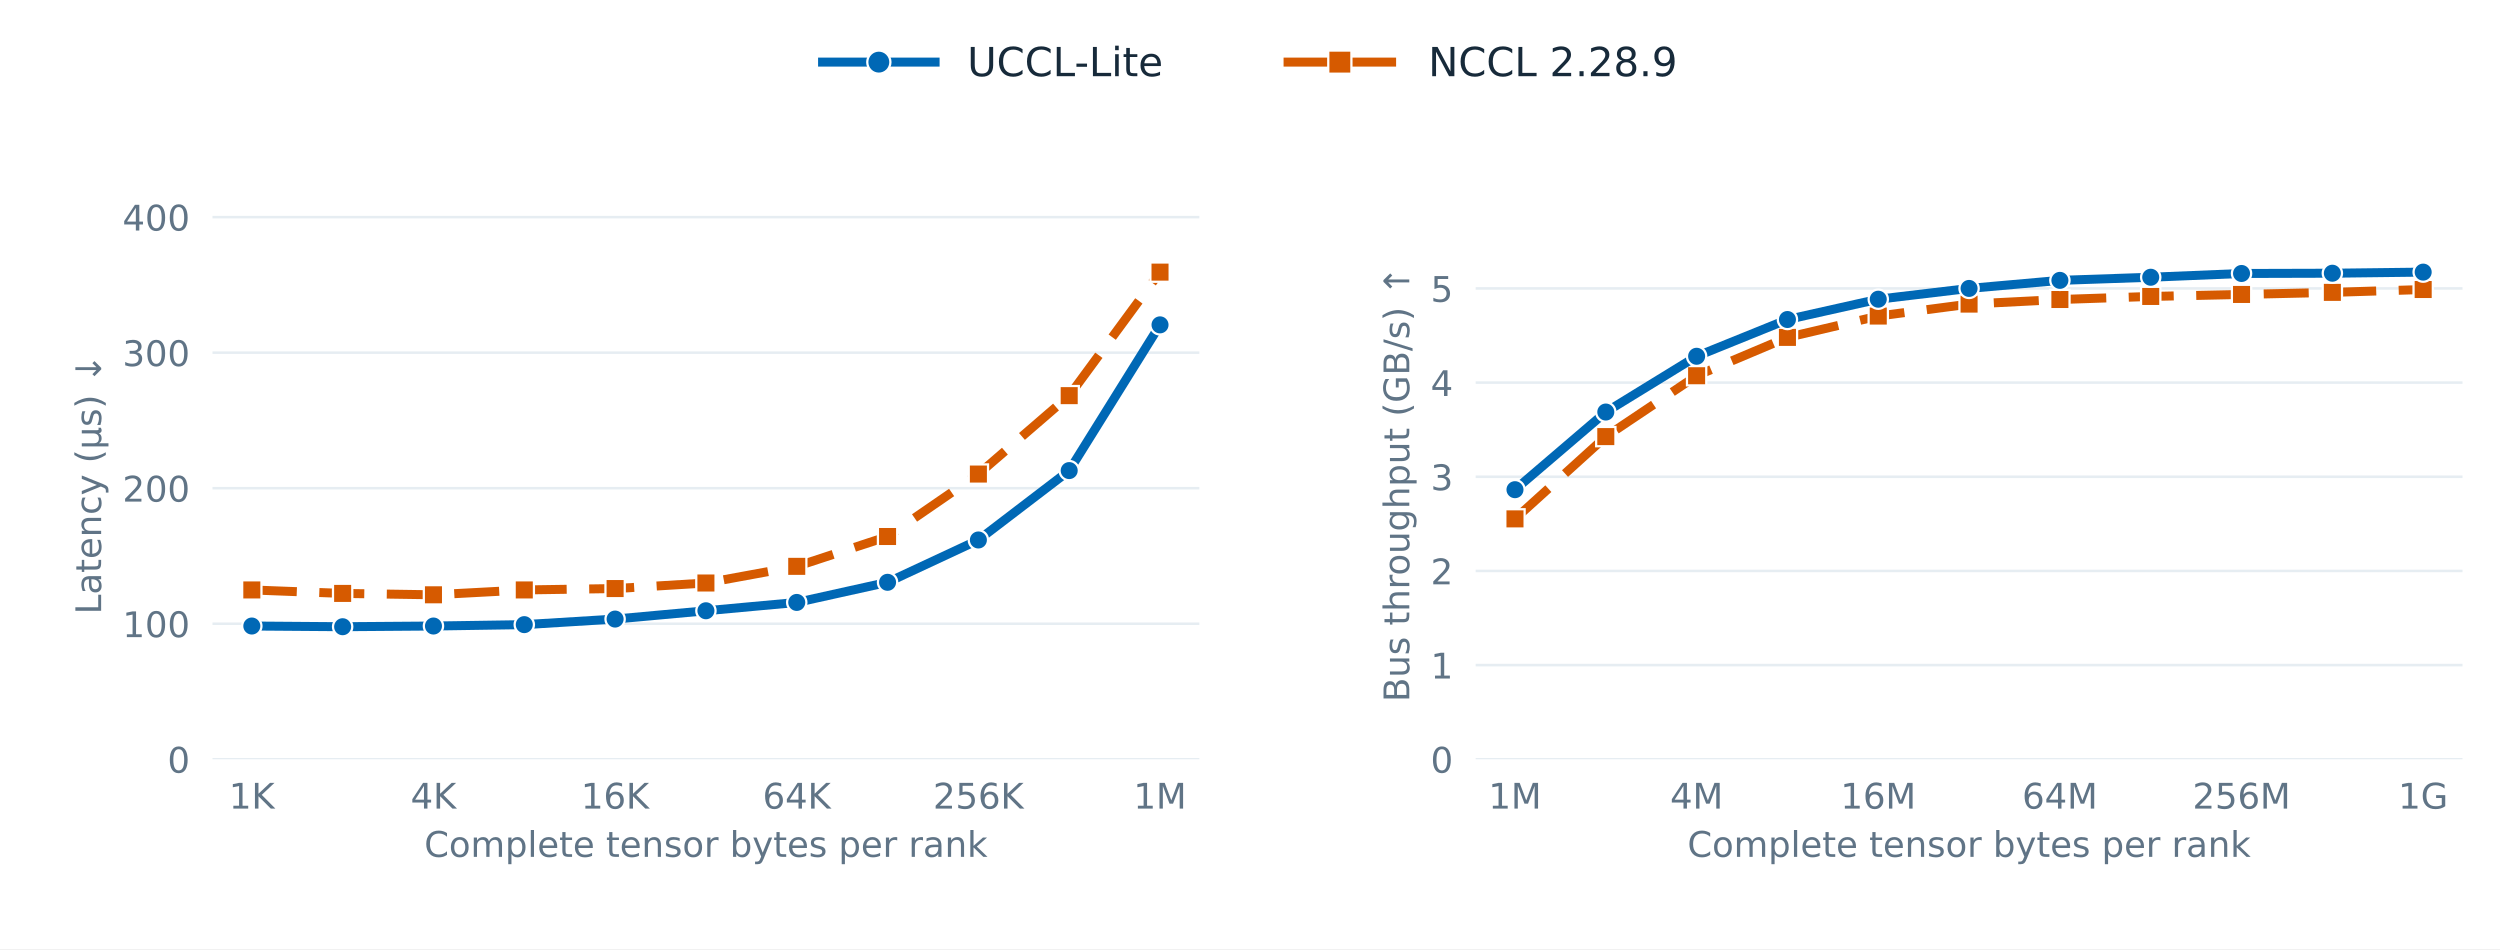
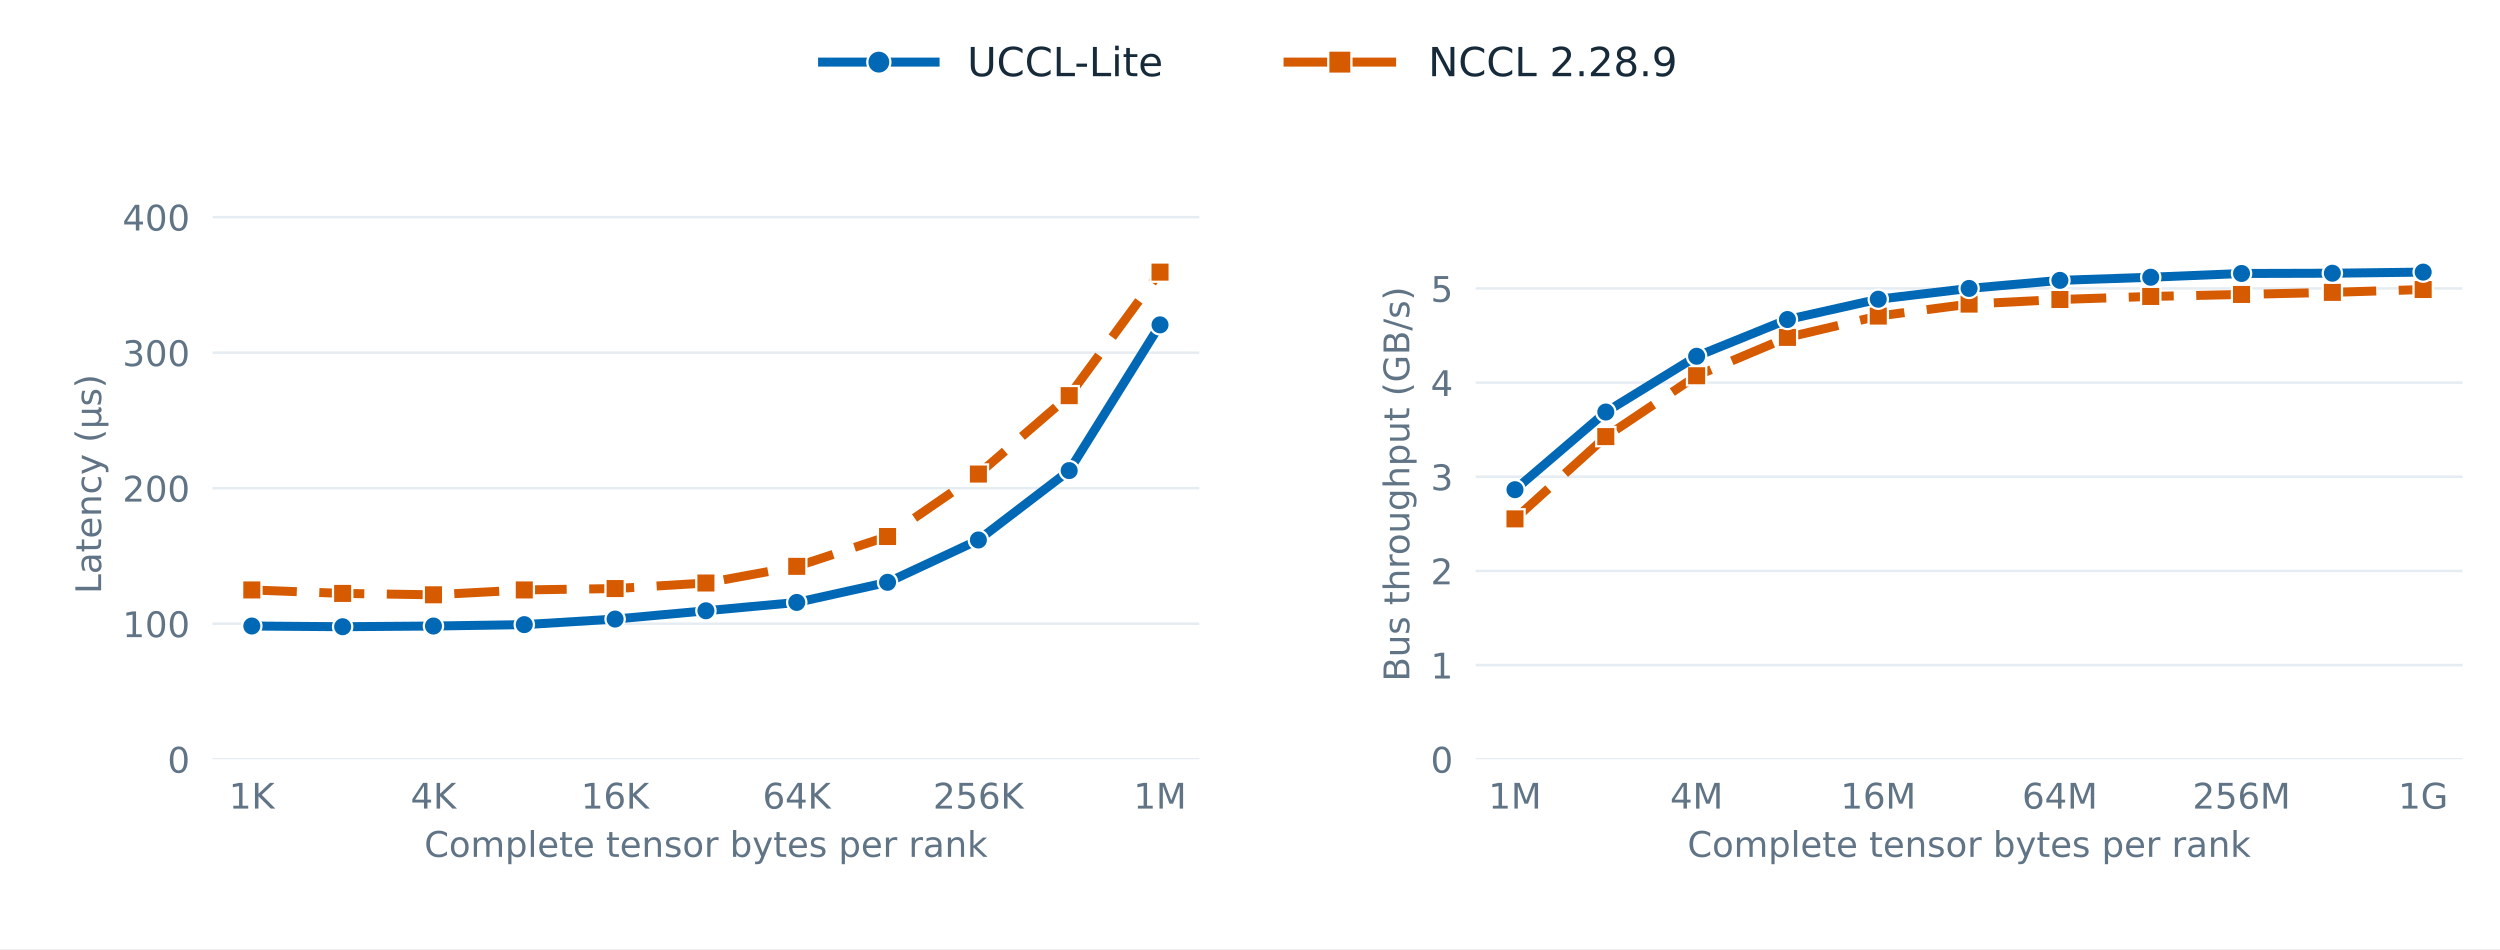
<svg xmlns="http://www.w3.org/2000/svg" xmlns:xlink="http://www.w3.org/1999/xlink" width="777.6pt" height="295.2pt" viewBox="0 0 777.6 295.2" version="1.1">
  <defs>
    <style type="text/css">*{stroke-linejoin: round; stroke-linecap: butt}</style>
  </defs>
  <g id="figure_1">
    <g id="patch_1">
      <path d="M 0 295.2 L 777.6 295.2 L 777.6 0 L 0 0 z " style="fill: #ffffff" />
    </g>
    <g id="axes_1">
      <g id="patch_2">
        <path d="M 66.096 236.16 L 373.043 236.16 L 373.043 64.944 L 66.096 64.944 z " style="fill: #ffffff" />
      </g>
      <g id="matplotlib.axis_1">
        <g id="xtick_1">
          <g id="line2d_1" />
          <g id="text_1">
            <text style="font-size: 11px; font-family: 'DejaVu Sans'; text-anchor: middle; fill: #607486" x="78.327" y="251.517" transform="rotate(-0 78.32651 251.5174)">1K</text>
          </g>
        </g>
        <g id="xtick_2">
          <g id="line2d_2" />
          <g id="text_2">
            <text style="font-size: 11px; font-family: 'DejaVu Sans'; text-anchor: middle; fill: #607486" x="134.824" y="251.517" transform="rotate(-0 134.8238 251.5174)">4K</text>
          </g>
        </g>
        <g id="xtick_3">
          <g id="line2d_3" />
          <g id="text_3">
            <text style="font-size: 11px; font-family: 'DejaVu Sans'; text-anchor: middle; fill: #607486" x="191.321" y="251.517" transform="rotate(-0 191.3211 251.5174)">16K</text>
          </g>
        </g>
        <g id="xtick_4">
          <g id="line2d_4" />
          <g id="text_4">
            <text style="font-size: 11px; font-family: 'DejaVu Sans'; text-anchor: middle; fill: #607486" x="247.818" y="251.517" transform="rotate(-0 247.8183 251.5174)">64K</text>
          </g>
        </g>
        <g id="xtick_5">
          <g id="line2d_5" />
          <g id="text_5">
            <text style="font-size: 11px; font-family: 'DejaVu Sans'; text-anchor: middle; fill: #607486" x="304.316" y="251.517" transform="rotate(-0 304.3156 251.5174)">256K</text>
          </g>
        </g>
        <g id="xtick_6">
          <g id="line2d_6" />
          <g id="text_6">
            <text style="font-size: 11px; font-family: 'DejaVu Sans'; text-anchor: middle; fill: #607486" x="360.813" y="251.517" transform="rotate(-0 360.8129 251.5174)">1M</text>
          </g>
        </g>
        <g id="text_7">
          <text style="font-size: 11px; font-family: 'DejaVu Sans'; text-anchor: middle; fill: #607486" x="219.57" y="266.518" transform="rotate(-0 219.5697 266.5183)">Complete tensor bytes per rank</text>
        </g>
      </g>
      <g id="matplotlib.axis_2">
        <g id="ytick_1">
          <g id="line2d_7">
            <path d="M 66.096 236.16 L 373.043 236.16 " clip-path="url(#pcc9501a2ec)" style="fill: none; stroke: #e6edf2; stroke-width: 0.8; stroke-linecap: square" />
          </g>
          <g id="line2d_8" />
          <g id="text_8">
            <text style="font-size: 11px; font-family: 'DejaVu Sans'; text-anchor: end; fill: #607486" x="59.096" y="240.339" transform="rotate(-0 59.096 240.3387)">0</text>
          </g>
        </g>
        <g id="ytick_2">
          <g id="line2d_9">
            <path d="M 66.096 194.004 L 373.043 194.004 " clip-path="url(#pcc9501a2ec)" style="fill: none; stroke: #e6edf2; stroke-width: 0.8; stroke-linecap: square" />
          </g>
          <g id="line2d_10" />
          <g id="text_9">
            <text style="font-size: 11px; font-family: 'DejaVu Sans'; text-anchor: end; fill: #607486" x="59.096" y="198.183" transform="rotate(-0 59.096 198.1828)">100</text>
          </g>
        </g>
        <g id="ytick_3">
          <g id="line2d_11">
            <path d="M 66.096 151.848 L 373.043 151.848 " clip-path="url(#pcc9501a2ec)" style="fill: none; stroke: #e6edf2; stroke-width: 0.8; stroke-linecap: square" />
          </g>
          <g id="line2d_12" />
          <g id="text_10">
            <text style="font-size: 11px; font-family: 'DejaVu Sans'; text-anchor: end; fill: #607486" x="59.096" y="156.027" transform="rotate(-0 59.096 156.0268)">200</text>
          </g>
        </g>
        <g id="ytick_4">
          <g id="line2d_13">
            <path d="M 66.096 109.692 L 373.043 109.692 " clip-path="url(#pcc9501a2ec)" style="fill: none; stroke: #e6edf2; stroke-width: 0.8; stroke-linecap: square" />
          </g>
          <g id="line2d_14" />
          <g id="text_11">
            <text style="font-size: 11px; font-family: 'DejaVu Sans'; text-anchor: end; fill: #607486" x="59.096" y="113.871" transform="rotate(-0 59.096 113.8709)">300</text>
          </g>
        </g>
        <g id="ytick_5">
          <g id="line2d_15">
            <path d="M 66.096 67.536 L 373.043 67.536 " clip-path="url(#pcc9501a2ec)" style="fill: none; stroke: #e6edf2; stroke-width: 0.8; stroke-linecap: square" />
          </g>
          <g id="line2d_16" />
          <g id="text_12">
            <text style="font-size: 11px; font-family: 'DejaVu Sans'; text-anchor: end; fill: #607486" x="59.096" y="71.715" transform="rotate(-0 59.096 71.71493)">400</text>
          </g>
        </g>
        <g id="text_13">
-           <text style="font-size: 11px; font-family: 'DejaVu Sans'; text-anchor: middle; fill: #607486" x="31.457" y="150.552" transform="rotate(-90 31.45717 150.552)">Latency (µs) ↓</text>
+           <text style="font-size: 11px; font-family: 'DejaVu Sans'; text-anchor: middle; fill: #607486" x="31.457" y="150.552" transform="rotate(-90 31.45717 150.552)">Latency (µs)</text>
        </g>
      </g>
      <g id="line2d_17">
        <path d="M 78.327 183.495 L 106.575 184.575 L 134.824 185.006 L 163.072 183.495 L 191.321 183.064 L 219.57 181.337 L 247.818 176.157 L 276.067 166.876 L 304.316 147.45 L 332.564 123.061 L 360.813 84.641 " clip-path="url(#pcc9501a2ec)" style="fill: none; stroke-dasharray: 14,7; stroke-dashoffset: 0; stroke: #d65a00; stroke-width: 2.8" />
        <defs>
          <path id="mbd1e659322" d="M -3 3 L 3 3 L 3 -3 L -3 -3 z " style="stroke: #ffffff; stroke-width: 0.7; stroke-linejoin: miter" />
        </defs>
        <g clip-path="url(#pcc9501a2ec)">
          <use xlink:href="#mbd1e659322" x="78.327" y="183.495" style="fill: #d65a00; stroke: #ffffff; stroke-width: 0.7; stroke-linejoin: miter" />
          <use xlink:href="#mbd1e659322" x="106.575" y="184.575" style="fill: #d65a00; stroke: #ffffff; stroke-width: 0.7; stroke-linejoin: miter" />
          <use xlink:href="#mbd1e659322" x="134.824" y="185.006" style="fill: #d65a00; stroke: #ffffff; stroke-width: 0.7; stroke-linejoin: miter" />
          <use xlink:href="#mbd1e659322" x="163.072" y="183.495" style="fill: #d65a00; stroke: #ffffff; stroke-width: 0.7; stroke-linejoin: miter" />
          <use xlink:href="#mbd1e659322" x="191.321" y="183.064" style="fill: #d65a00; stroke: #ffffff; stroke-width: 0.7; stroke-linejoin: miter" />
          <use xlink:href="#mbd1e659322" x="219.57" y="181.337" style="fill: #d65a00; stroke: #ffffff; stroke-width: 0.7; stroke-linejoin: miter" />
          <use xlink:href="#mbd1e659322" x="247.818" y="176.157" style="fill: #d65a00; stroke: #ffffff; stroke-width: 0.7; stroke-linejoin: miter" />
          <use xlink:href="#mbd1e659322" x="276.067" y="166.876" style="fill: #d65a00; stroke: #ffffff; stroke-width: 0.7; stroke-linejoin: miter" />
          <use xlink:href="#mbd1e659322" x="304.316" y="147.45" style="fill: #d65a00; stroke: #ffffff; stroke-width: 0.7; stroke-linejoin: miter" />
          <use xlink:href="#mbd1e659322" x="332.564" y="123.061" style="fill: #d65a00; stroke: #ffffff; stroke-width: 0.7; stroke-linejoin: miter" />
          <use xlink:href="#mbd1e659322" x="360.813" y="84.641" style="fill: #d65a00; stroke: #ffffff; stroke-width: 0.7; stroke-linejoin: miter" />
        </g>
      </g>
      <g id="line2d_18">
        <path d="M 78.327 194.719 L 106.575 194.935 L 134.824 194.719 L 163.072 194.287 L 191.321 192.554 L 219.57 189.971 L 247.818 187.381 L 276.067 181.121 L 304.316 167.955 L 332.564 146.371 L 360.813 101.045 " clip-path="url(#pcc9501a2ec)" style="fill: none; stroke: #0068b5; stroke-width: 2.8; stroke-linecap: square" />
        <defs>
          <path id="me8a90994ab" d="M 0 3 C 0.796 3 1.559 2.684 2.121 2.121 C 2.684 1.559 3 0.796 3 0 C 3 -0.796 2.684 -1.559 2.121 -2.121 C 1.559 -2.684 0.796 -3 0 -3 C -0.796 -3 -1.559 -2.684 -2.121 -2.121 C -2.684 -1.559 -3 -0.796 -3 0 C -3 0.796 -2.684 1.559 -2.121 2.121 C -1.559 2.684 -0.796 3 0 3 z " style="stroke: #ffffff; stroke-width: 0.7" />
        </defs>
        <g clip-path="url(#pcc9501a2ec)">
          <use xlink:href="#me8a90994ab" x="78.327" y="194.719" style="fill: #0068b5; stroke: #ffffff; stroke-width: 0.7" />
          <use xlink:href="#me8a90994ab" x="106.575" y="194.935" style="fill: #0068b5; stroke: #ffffff; stroke-width: 0.7" />
          <use xlink:href="#me8a90994ab" x="134.824" y="194.719" style="fill: #0068b5; stroke: #ffffff; stroke-width: 0.7" />
          <use xlink:href="#me8a90994ab" x="163.072" y="194.287" style="fill: #0068b5; stroke: #ffffff; stroke-width: 0.7" />
          <use xlink:href="#me8a90994ab" x="191.321" y="192.554" style="fill: #0068b5; stroke: #ffffff; stroke-width: 0.7" />
          <use xlink:href="#me8a90994ab" x="219.57" y="189.971" style="fill: #0068b5; stroke: #ffffff; stroke-width: 0.7" />
          <use xlink:href="#me8a90994ab" x="247.818" y="187.381" style="fill: #0068b5; stroke: #ffffff; stroke-width: 0.7" />
          <use xlink:href="#me8a90994ab" x="276.067" y="181.121" style="fill: #0068b5; stroke: #ffffff; stroke-width: 0.7" />
          <use xlink:href="#me8a90994ab" x="304.316" y="167.955" style="fill: #0068b5; stroke: #ffffff; stroke-width: 0.7" />
          <use xlink:href="#me8a90994ab" x="332.564" y="146.371" style="fill: #0068b5; stroke: #ffffff; stroke-width: 0.7" />
          <use xlink:href="#me8a90994ab" x="360.813" y="101.045" style="fill: #0068b5; stroke: #ffffff; stroke-width: 0.7" />
        </g>
      </g>
    </g>
    <g id="axes_2">
      <g id="patch_3">
        <path d="M 458.989 236.16 L 765.936 236.16 L 765.936 64.944 L 458.989 64.944 z " style="fill: #ffffff" />
      </g>
      <g id="matplotlib.axis_3">
        <g id="xtick_7">
          <g id="line2d_19" />
          <g id="text_14">
            <text style="font-size: 11px; font-family: 'DejaVu Sans'; text-anchor: middle; fill: #607486" x="471.219" y="251.517" transform="rotate(-0 471.2191 251.5174)">1M</text>
          </g>
        </g>
        <g id="xtick_8">
          <g id="line2d_20" />
          <g id="text_15">
            <text style="font-size: 11px; font-family: 'DejaVu Sans'; text-anchor: middle; fill: #607486" x="527.716" y="251.517" transform="rotate(-0 527.7164 251.5174)">4M</text>
          </g>
        </g>
        <g id="xtick_9">
          <g id="line2d_21" />
          <g id="text_16">
            <text style="font-size: 11px; font-family: 'DejaVu Sans'; text-anchor: middle; fill: #607486" x="584.214" y="251.517" transform="rotate(-0 584.2137 251.5174)">16M</text>
          </g>
        </g>
        <g id="xtick_10">
          <g id="line2d_22" />
          <g id="text_17">
            <text style="font-size: 11px; font-family: 'DejaVu Sans'; text-anchor: middle; fill: #607486" x="640.711" y="251.517" transform="rotate(-0 640.711 251.5174)">64M</text>
          </g>
        </g>
        <g id="xtick_11">
          <g id="line2d_23" />
          <g id="text_18">
            <text style="font-size: 11px; font-family: 'DejaVu Sans'; text-anchor: middle; fill: #607486" x="697.208" y="251.517" transform="rotate(-0 697.2082 251.5174)">256M</text>
          </g>
        </g>
        <g id="xtick_12">
          <g id="line2d_24" />
          <g id="text_19">
            <text style="font-size: 11px; font-family: 'DejaVu Sans'; text-anchor: middle; fill: #607486" x="753.705" y="251.517" transform="rotate(-0 753.7055 251.5174)">1G</text>
          </g>
        </g>
        <g id="text_20">
          <text style="font-size: 11px; font-family: 'DejaVu Sans'; text-anchor: middle; fill: #607486" x="612.462" y="266.518" transform="rotate(-0 612.4623 266.5183)">Complete tensor bytes per rank</text>
        </g>
      </g>
      <g id="matplotlib.axis_4">
        <g id="ytick_6">
          <g id="line2d_25">
            <path d="M 458.989 236.16 L 765.936 236.16 " clip-path="url(#pd6201156bf)" style="fill: none; stroke: #e6edf2; stroke-width: 0.8; stroke-linecap: square" />
          </g>
          <g id="line2d_26" />
          <g id="text_21">
            <text style="font-size: 11px; font-family: 'DejaVu Sans'; text-anchor: end; fill: #607486" x="451.989" y="240.339" transform="rotate(-0 451.9886 240.3387)">0</text>
          </g>
        </g>
        <g id="ytick_7">
          <g id="line2d_27">
            <path d="M 458.989 206.87 L 765.936 206.87 " clip-path="url(#pd6201156bf)" style="fill: none; stroke: #e6edf2; stroke-width: 0.8; stroke-linecap: square" />
          </g>
          <g id="line2d_28" />
          <g id="text_22">
            <text style="font-size: 11px; font-family: 'DejaVu Sans'; text-anchor: end; fill: #607486" x="451.989" y="211.048" transform="rotate(-0 451.9886 211.0484)">1</text>
          </g>
        </g>
        <g id="ytick_8">
          <g id="line2d_29">
            <path d="M 458.989 177.579 L 765.936 177.579 " clip-path="url(#pd6201156bf)" style="fill: none; stroke: #e6edf2; stroke-width: 0.8; stroke-linecap: square" />
          </g>
          <g id="line2d_30" />
          <g id="text_23">
            <text style="font-size: 11px; font-family: 'DejaVu Sans'; text-anchor: end; fill: #607486" x="451.989" y="181.758" transform="rotate(-0 451.9886 181.7582)">2</text>
          </g>
        </g>
        <g id="ytick_9">
          <g id="line2d_31">
            <path d="M 458.989 148.289 L 765.936 148.289 " clip-path="url(#pd6201156bf)" style="fill: none; stroke: #e6edf2; stroke-width: 0.8; stroke-linecap: square" />
          </g>
          <g id="line2d_32" />
          <g id="text_24">
            <text style="font-size: 11px; font-family: 'DejaVu Sans'; text-anchor: end; fill: #607486" x="451.989" y="152.468" transform="rotate(-0 451.9886 152.4679)">3</text>
          </g>
        </g>
        <g id="ytick_10">
          <g id="line2d_33">
            <path d="M 458.989 118.999 L 765.936 118.999 " clip-path="url(#pd6201156bf)" style="fill: none; stroke: #e6edf2; stroke-width: 0.8; stroke-linecap: square" />
          </g>
          <g id="line2d_34" />
          <g id="text_25">
            <text style="font-size: 11px; font-family: 'DejaVu Sans'; text-anchor: end; fill: #607486" x="451.989" y="123.178" transform="rotate(-0 451.9886 123.1776)">4</text>
          </g>
        </g>
        <g id="ytick_11">
          <g id="line2d_35">
            <path d="M 458.989 89.709 L 765.936 89.709 " clip-path="url(#pd6201156bf)" style="fill: none; stroke: #e6edf2; stroke-width: 0.8; stroke-linecap: square" />
          </g>
          <g id="line2d_36" />
          <g id="text_26">
            <text style="font-size: 11px; font-family: 'DejaVu Sans'; text-anchor: end; fill: #607486" x="451.989" y="93.887" transform="rotate(-0 451.9886 93.88735)">5</text>
          </g>
        </g>
        <g id="text_27">
-           <text style="font-size: 11px; font-family: 'DejaVu Sans'; text-anchor: middle; fill: #607486" x="438.347" y="150.552" transform="rotate(-90 438.3473 150.552)">Bus throughput (GB/s) ↑</text>
+           <text style="font-size: 11px; font-family: 'DejaVu Sans'; text-anchor: middle; fill: #607486" x="438.347" y="150.552" transform="rotate(-90 438.3473 150.552)">Bus throughput (GB/s)</text>
        </g>
      </g>
      <g id="line2d_37">
        <path d="M 471.219 161.391 L 499.468 135.8 L 527.716 116.869 L 555.965 104.94 L 584.214 98.305 L 612.462 94.587 L 640.711 93.159 L 668.96 92.209 L 697.208 91.586 L 725.457 90.939 L 753.705 90.051 " clip-path="url(#pd6201156bf)" style="fill: none; stroke-dasharray: 14,7; stroke-dashoffset: 0; stroke: #d65a00; stroke-width: 2.8" />
        <g clip-path="url(#pd6201156bf)">
          <use xlink:href="#mbd1e659322" x="471.219" y="161.391" style="fill: #d65a00; stroke: #ffffff; stroke-width: 0.7; stroke-linejoin: miter" />
          <use xlink:href="#mbd1e659322" x="499.468" y="135.8" style="fill: #d65a00; stroke: #ffffff; stroke-width: 0.7; stroke-linejoin: miter" />
          <use xlink:href="#mbd1e659322" x="527.716" y="116.869" style="fill: #d65a00; stroke: #ffffff; stroke-width: 0.7; stroke-linejoin: miter" />
          <use xlink:href="#mbd1e659322" x="555.965" y="104.94" style="fill: #d65a00; stroke: #ffffff; stroke-width: 0.7; stroke-linejoin: miter" />
          <use xlink:href="#mbd1e659322" x="584.214" y="98.305" style="fill: #d65a00; stroke: #ffffff; stroke-width: 0.7; stroke-linejoin: miter" />
          <use xlink:href="#mbd1e659322" x="612.462" y="94.587" style="fill: #d65a00; stroke: #ffffff; stroke-width: 0.7; stroke-linejoin: miter" />
          <use xlink:href="#mbd1e659322" x="640.711" y="93.159" style="fill: #d65a00; stroke: #ffffff; stroke-width: 0.7; stroke-linejoin: miter" />
          <use xlink:href="#mbd1e659322" x="668.96" y="92.209" style="fill: #d65a00; stroke: #ffffff; stroke-width: 0.7; stroke-linejoin: miter" />
          <use xlink:href="#mbd1e659322" x="697.208" y="91.586" style="fill: #d65a00; stroke: #ffffff; stroke-width: 0.7; stroke-linejoin: miter" />
          <use xlink:href="#mbd1e659322" x="725.457" y="90.939" style="fill: #d65a00; stroke: #ffffff; stroke-width: 0.7; stroke-linejoin: miter" />
          <use xlink:href="#mbd1e659322" x="753.705" y="90.051" style="fill: #d65a00; stroke: #ffffff; stroke-width: 0.7; stroke-linejoin: miter" />
        </g>
      </g>
      <g id="line2d_38">
        <path d="M 471.219 152.313 L 499.468 128.16 L 527.716 110.815 L 555.965 99.383 L 584.214 93.067 L 612.462 89.711 L 640.711 87.205 L 668.96 86.234 L 697.208 85.062 L 725.457 84.982 L 753.705 84.641 " clip-path="url(#pd6201156bf)" style="fill: none; stroke: #0068b5; stroke-width: 2.8; stroke-linecap: square" />
        <g clip-path="url(#pd6201156bf)">
          <use xlink:href="#me8a90994ab" x="471.219" y="152.313" style="fill: #0068b5; stroke: #ffffff; stroke-width: 0.7" />
          <use xlink:href="#me8a90994ab" x="499.468" y="128.16" style="fill: #0068b5; stroke: #ffffff; stroke-width: 0.7" />
          <use xlink:href="#me8a90994ab" x="527.716" y="110.815" style="fill: #0068b5; stroke: #ffffff; stroke-width: 0.7" />
          <use xlink:href="#me8a90994ab" x="555.965" y="99.383" style="fill: #0068b5; stroke: #ffffff; stroke-width: 0.7" />
          <use xlink:href="#me8a90994ab" x="584.214" y="93.067" style="fill: #0068b5; stroke: #ffffff; stroke-width: 0.7" />
          <use xlink:href="#me8a90994ab" x="612.462" y="89.711" style="fill: #0068b5; stroke: #ffffff; stroke-width: 0.7" />
          <use xlink:href="#me8a90994ab" x="640.711" y="87.205" style="fill: #0068b5; stroke: #ffffff; stroke-width: 0.7" />
          <use xlink:href="#me8a90994ab" x="668.96" y="86.234" style="fill: #0068b5; stroke: #ffffff; stroke-width: 0.7" />
          <use xlink:href="#me8a90994ab" x="697.208" y="85.062" style="fill: #0068b5; stroke: #ffffff; stroke-width: 0.7" />
          <use xlink:href="#me8a90994ab" x="725.457" y="84.982" style="fill: #0068b5; stroke: #ffffff; stroke-width: 0.7" />
          <use xlink:href="#me8a90994ab" x="753.705" y="84.641" style="fill: #0068b5; stroke: #ffffff; stroke-width: 0.7" />
        </g>
      </g>
    </g>
    <g id="legend_1">
      <g id="line2d_39">
        <path d="M 255.853 19.325 L 273.353 19.325 L 290.853 19.325 " style="fill: none; stroke: #0068b5; stroke-width: 2.8; stroke-linecap: square" />
        <defs>
          <path id="m99c216711a" d="M 0 3.6 C 0.955 3.6 1.87 3.221 2.546 2.546 C 3.221 1.87 3.6 0.955 3.6 0 C 3.6 -0.955 3.221 -1.87 2.546 -2.546 C 1.87 -3.221 0.955 -3.6 0 -3.6 C -0.955 -3.6 -1.87 -3.221 -2.546 -2.546 C -3.221 -1.87 -3.6 -0.955 -3.6 0 C -3.6 0.955 -3.221 1.87 -2.546 2.546 C -1.87 3.221 -0.955 3.6 0 3.6 z " style="stroke: #ffffff; stroke-width: 0.7" />
        </defs>
        <g>
          <use xlink:href="#m99c216711a" x="273.353" y="19.325" style="fill: #0068b5; stroke: #ffffff; stroke-width: 0.7" />
        </g>
      </g>
      <g id="text_28">
        <text style="font-size: 12.5px; font-family: 'DejaVu Sans'; text-anchor: start; fill: #172a3a" x="300.853" y="23.7" transform="rotate(-0 300.8527 23.70005)">UCCL-Lite</text>
      </g>
      <g id="line2d_40">
        <path d="M 399.243 19.325 L 416.743 19.325 L 434.243 19.325 " style="fill: none; stroke-dasharray: 14,7; stroke-dashoffset: 0; stroke: #d65a00; stroke-width: 2.8" />
        <defs>
          <path id="ma80281dc45" d="M -3.6 3.6 L 3.6 3.6 L 3.6 -3.6 L -3.6 -3.6 z " style="stroke: #ffffff; stroke-width: 0.7; stroke-linejoin: miter" />
        </defs>
        <g>
          <use xlink:href="#ma80281dc45" x="416.743" y="19.325" style="fill: #d65a00; stroke: #ffffff; stroke-width: 0.7; stroke-linejoin: miter" />
        </g>
      </g>
      <g id="text_29">
        <text style="font-size: 12.5px; font-family: 'DejaVu Sans'; text-anchor: start; fill: #172a3a" x="444.243" y="23.7" transform="rotate(-0 444.2434 23.70005)">NCCL 2.28.9</text>
      </g>
    </g>
  </g>
  <defs>
    <clipPath id="pcc9501a2ec">
      <rect x="66.096" y="64.944" width="306.947" height="171.216" />
    </clipPath>
    <clipPath id="pd6201156bf">
      <rect x="458.989" y="64.944" width="306.947" height="171.216" />
    </clipPath>
  </defs>
</svg>
